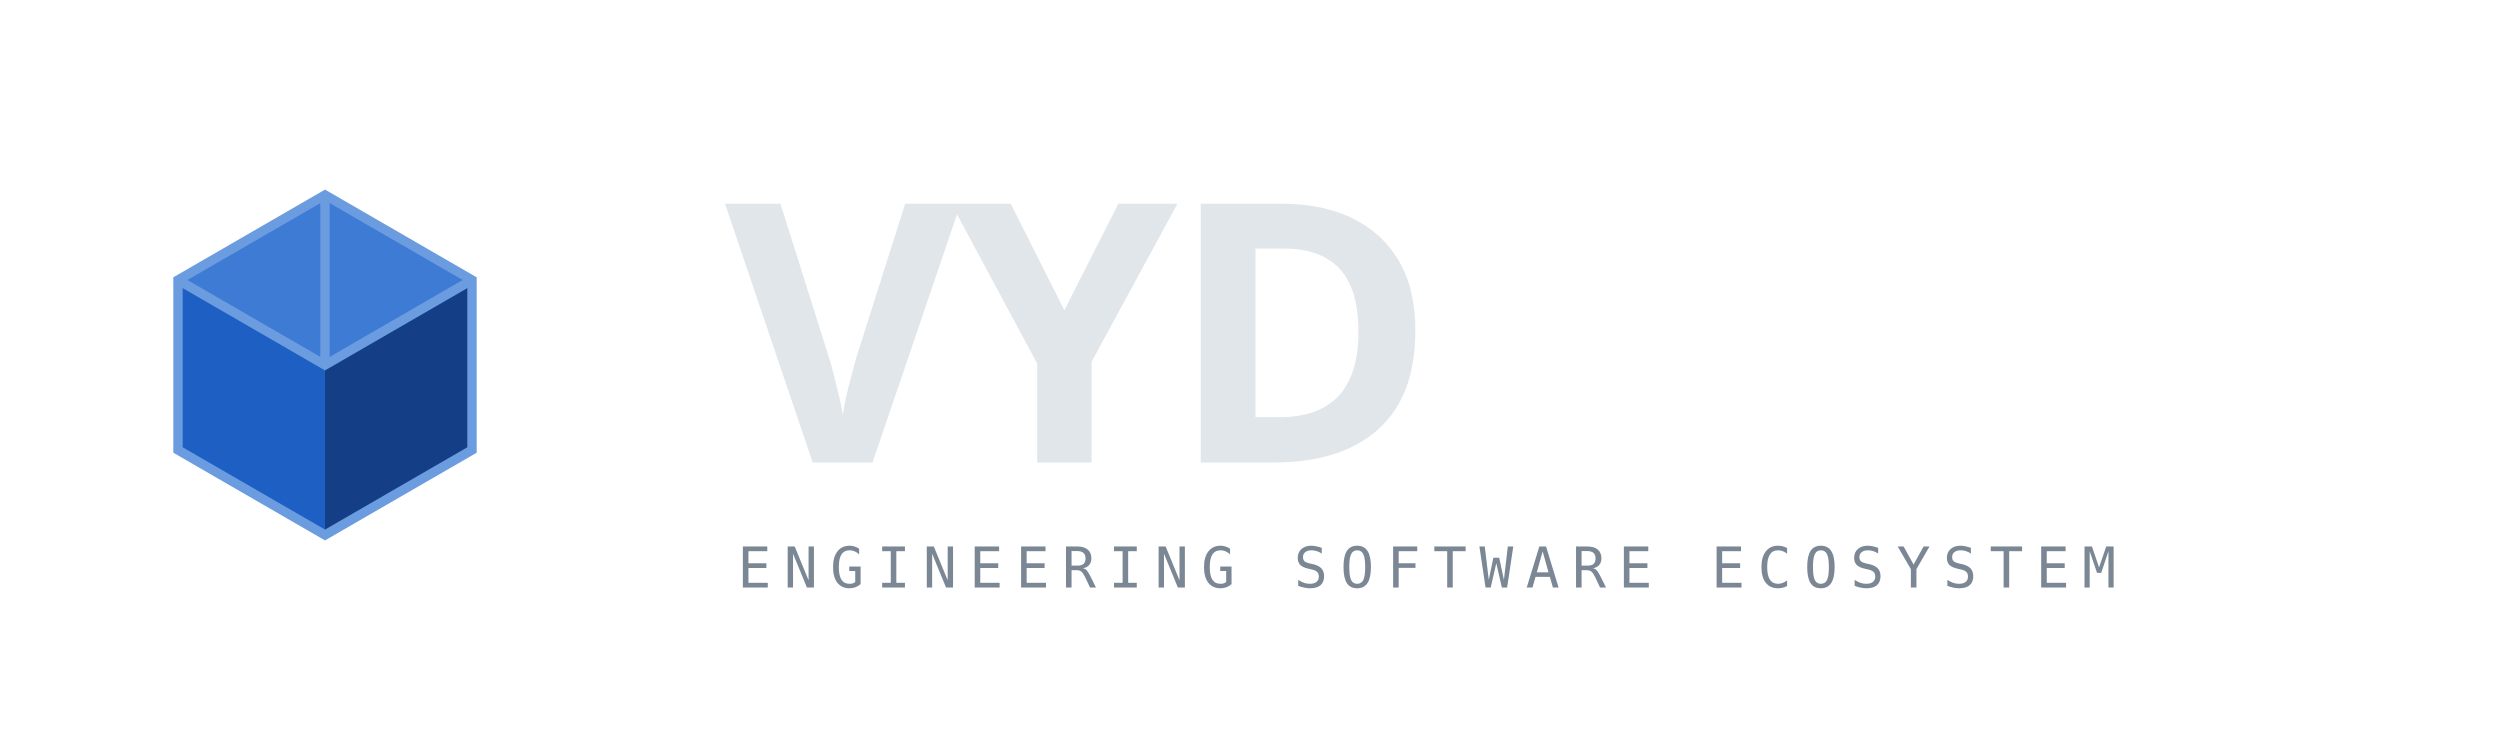
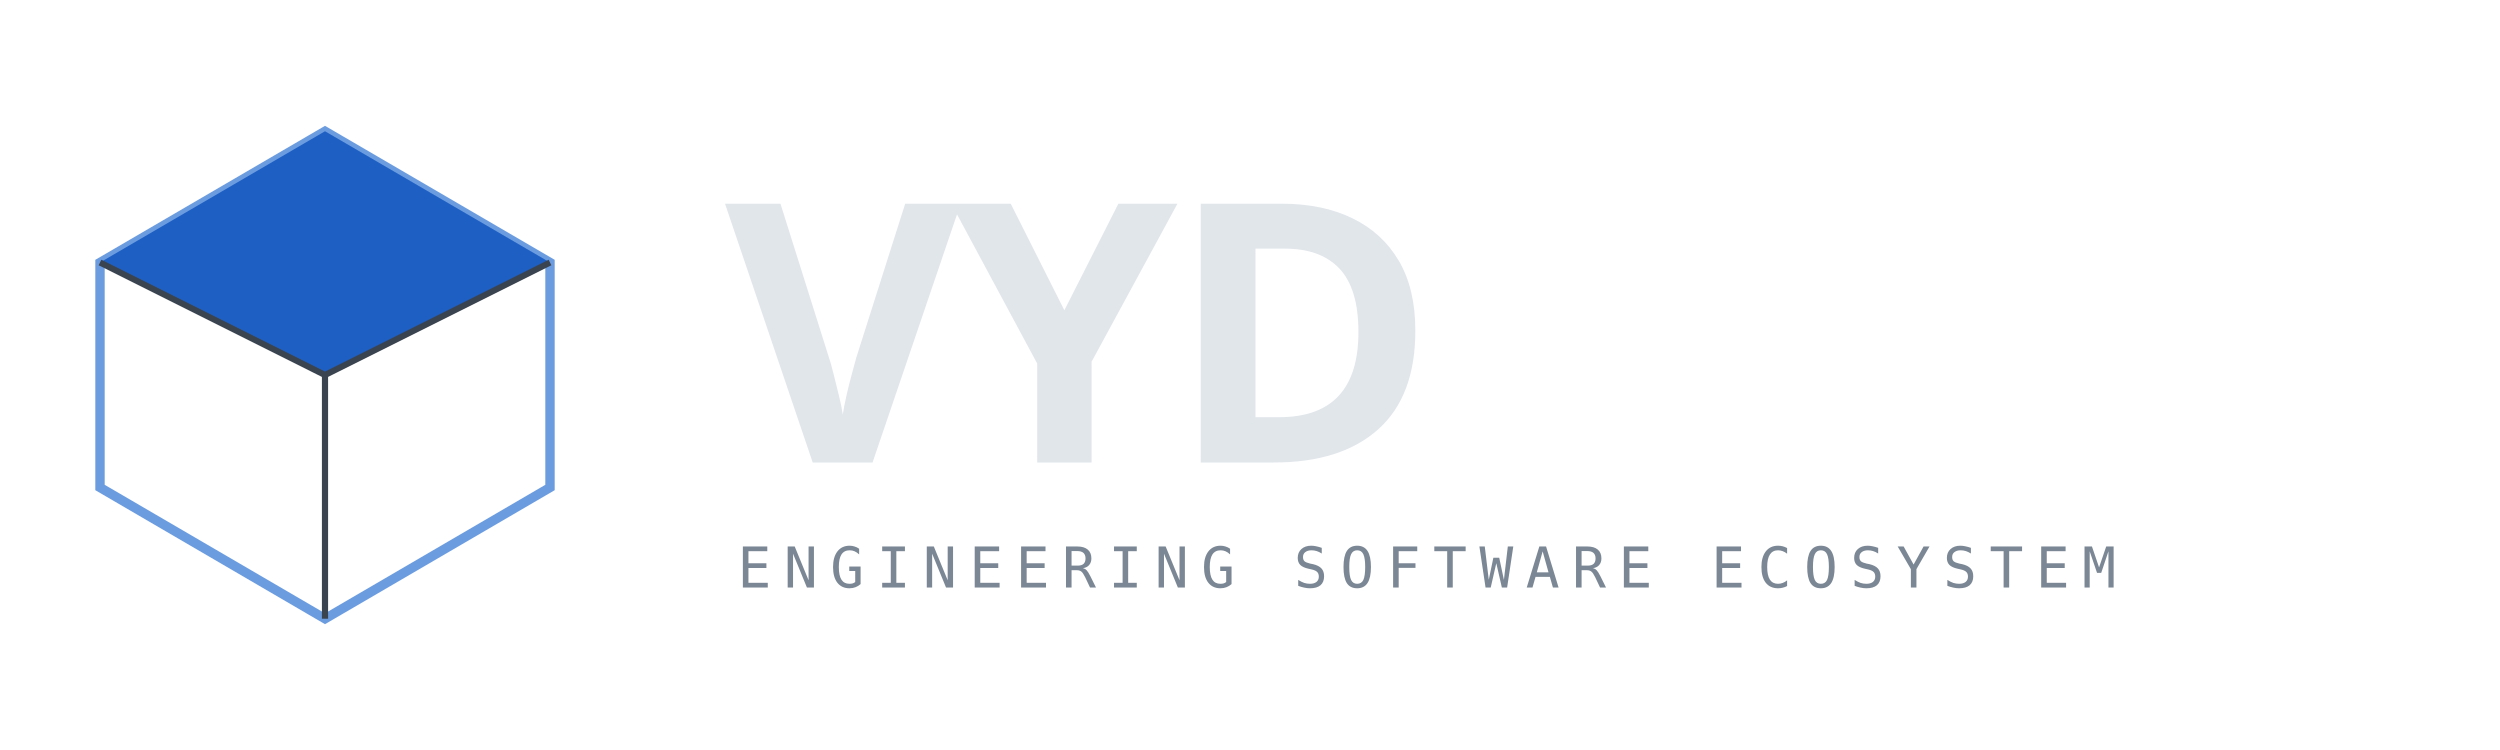
<svg xmlns="http://www.w3.org/2000/svg" width="400" height="120" viewBox="0 0 400 120" fill="none" role="img" aria-labelledby="t d">
-   <g transform="translate(4 12) scale(0.8)">
-     <path d="M60 24 L89.4 41 L60 58 L30.6 41 Z" fill="#3E7BD4" />
-     <path d="M30.6 41 L60 58 L60 92 L30.6 75 Z" fill="#1E5FC4" />
-     <path d="M89.4 41 L89.4 75 L60 92 L60 58 Z" fill="#143F86" />
-     <g stroke="#6B9CE0" stroke-width="1.875" stroke-linejoin="miter">
-       <path d="M60 24 L89.4 41 L89.4 75 L60 92 L30.6 75 L30.6 41 Z" />
-       <path d="M60 24 L60 58 M30.6 41 L60 58 L89.4 41" />
-     </g>
+   <g transform="translate(4 12) scale(3)">
+     <path d="M16 3 L28 10 L28 22 L16 29 L4 22 L4 10 Z" fill="none" stroke="#6B9CE0" stroke-width="0.5" stroke-linejoin="miter" />
+     <path d="M16 3 L28 10 L16 16 L4 10 Z" fill="#1E5FC4" />
+     <path d="M16 16 L16 29 M16 16 L28 10 M16 16 L4 10" fill="none" stroke="#3A4350" stroke-width="0.33" />
  </g>
  <text x="116" y="74" font-family="'Inter Tight', system-ui, sans-serif" font-weight="700" font-size="58" letter-spacing="-1.5" fill="#E1E6EB">VYD</text>
  <text x="118" y="94" font-family="'JetBrains Mono', monospace" font-weight="500" font-size="9" letter-spacing="2" fill="#7B8794">ENGINEERING SOFTWARE ECOSYSTEM</text>
</svg>
